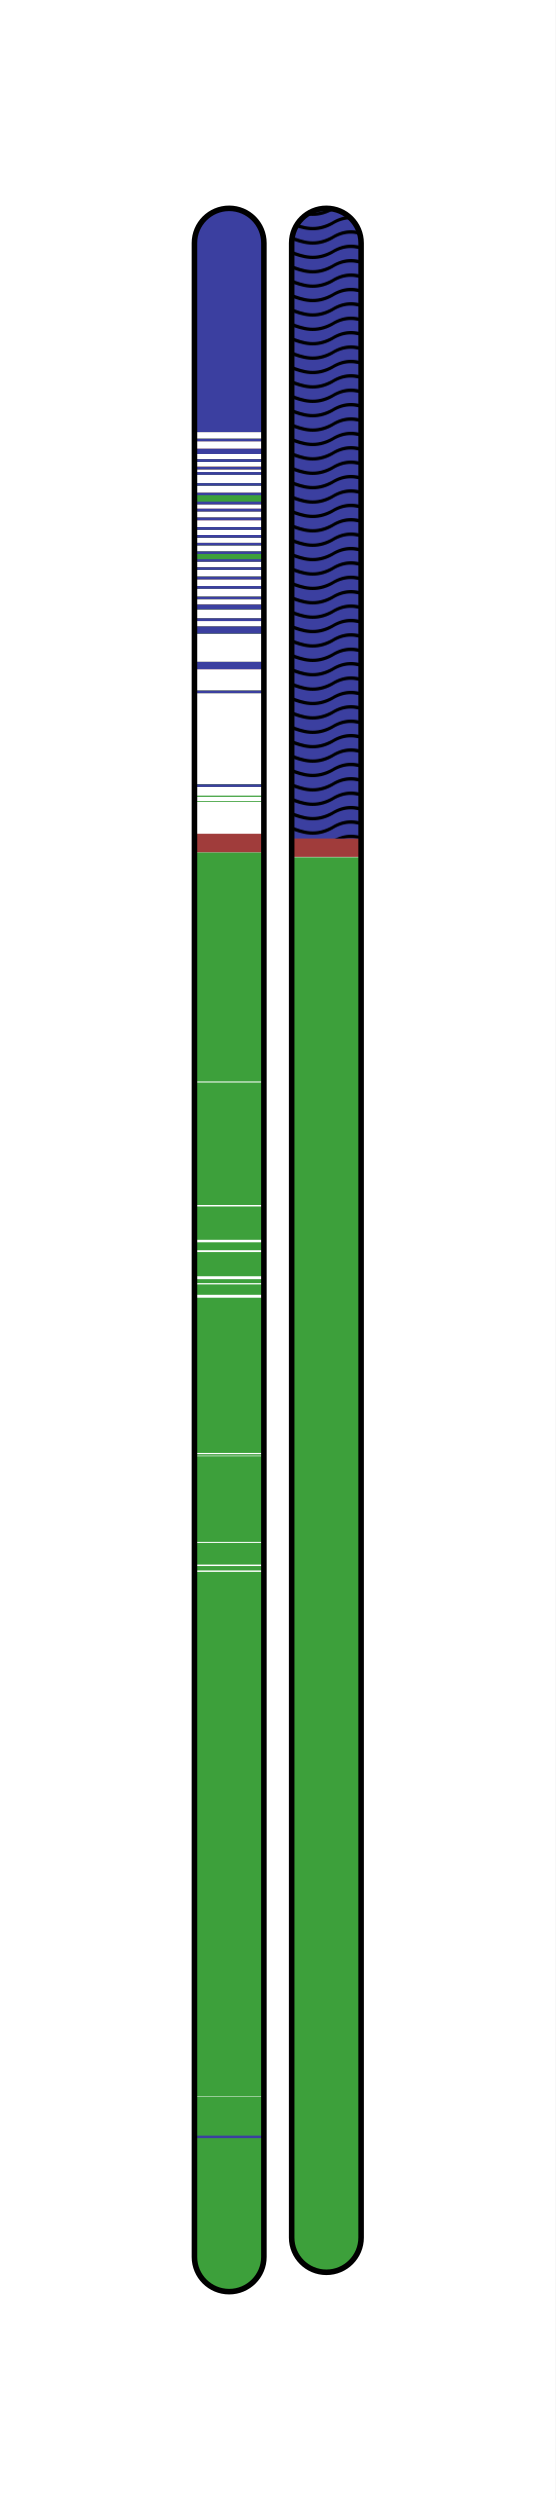
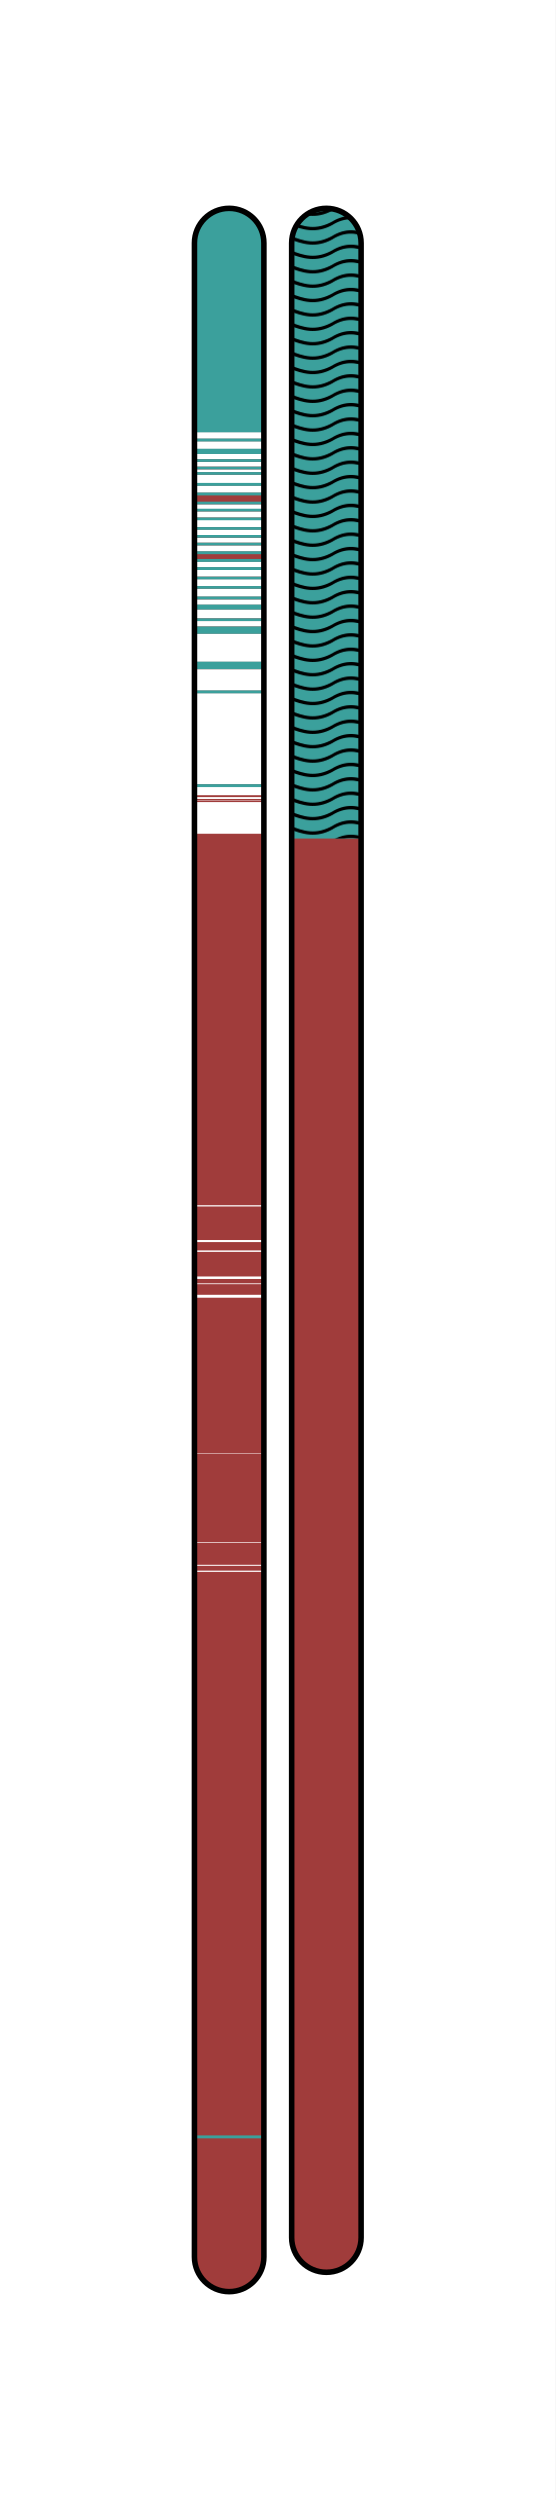
<svg xmlns="http://www.w3.org/2000/svg" xmlns:ns1="http://www.openswatchbook.org/uri/2009/osb" width="200" height="900.002" id="svg2" version="1.1">
  <defs id="defs4">
    <linearGradient id="linearGradient3755" ns1:paint="solid">
      <stop style="stop-color:#aa00ff;stop-opacity:1;" offset="0" id="stop3757" />
    </linearGradient>
  </defs>
  <g id="layer1">
    <defs id="defs6211">
      <pattern id="Polkadots-large" patternTransform="translate(0,0)scale(10,10)" height="10" width="10" patternUnits="userSpaceOnUse">
        <circle id="circle4936" r="0.45" cy="0.810" cx="2.567" style="fill:black;stroke:none" />
        <circle id="circle4938" r="0.45" cy="2.33" cx="3.048" style="fill:black;stroke:none" />
        <circle id="circle4940" r="0.45" cy="2.415" cx="4.418" style="fill:black;stroke:none" />
        <circle id="circle4942" r="0.45" cy="3.029" cx="1.844" style="fill:black;stroke:none" />
        <circle id="circle4944" r="0.45" cy="1.363" cx="6.08" style="fill:black;stroke:none" />
        <circle id="circle4946" r="0.45" cy="4.413" cx="5.819" style="fill:black;stroke:none" />
        <circle id="circle4948" r="0.45" cy="4.048" cx="4.305" style="fill:black;stroke:none" />
        <circle id="circle4950" r="0.45" cy="3.045" cx="5.541" style="fill:black;stroke:none" />
        <circle id="circle4952" r="0.45" cy="5.527" cx="4.785" style="fill:black;stroke:none" />
        <circle id="circle4954" r="0.45" cy="5.184" cx="2.667" style="fill:black;stroke:none" />
        <circle id="circle4956" r="0.45" cy="1.448" cx="7.965" style="fill:black;stroke:none" />
        <circle id="circle4958" r="0.45" cy="5.049" cx="7.047" style="fill:black;stroke:none" />
        <circle id="circle4960" r="0.45" cy="0.895" cx="4.340" style="fill:black;stroke:none" />
        <circle id="circle4962" r="0.45" cy="0.340" cx="7.125" style="fill:black;stroke:none" />
        <circle id="circle4964" r="0.45" cy="1.049" cx="9.553" style="fill:black;stroke:none" />
        <circle id="circle4966" r="0.45" cy="2.689" cx="7.006" style="fill:black;stroke:none" />
        <circle id="circle4968" r="0.45" cy="2.689" cx="8.909" style="fill:black;stroke:none" />
        <circle id="circle4970" r="0.45" cy="4.407" cx="9.315" style="fill:black;stroke:none" />
        <circle id="circle4972" r="0.45" cy="3.870" cx="7.820" style="fill:black;stroke:none" />
        <circle id="circle4974" r="0.45" cy="5.948" cx="8.270" style="fill:black;stroke:none" />
        <circle id="circle4976" r="0.45" cy="7.428" cx="7.973" style="fill:black;stroke:none" />
        <circle id="circle4978" r="0.45" cy="8.072" cx="9.342" style="fill:black;stroke:none" />
        <circle id="circle4980" r="0.45" cy="9.315" cx="8.206" style="fill:black;stroke:none" />
        <circle id="circle4982" r="0.45" cy="9.475" cx="9.682" style="fill:black;stroke:none" />
        <circle id="circle4984" r="0.45" cy="6.186" cx="9.688" style="fill:black;stroke:none" />
        <circle id="circle4986" r="0.45" cy="6.296" cx="3.379" style="fill:black;stroke:none" />
        <circle id="circle4988" r="0.45" cy="8.204" cx="2.871" style="fill:black;stroke:none" />
        <circle id="circle4990" r="0.45" cy="8.719" cx="4.59" style="fill:black;stroke:none" />
        <circle id="circle4992" r="0.45" cy="9.671" cx="3.181" style="fill:black;stroke:none" />
        <circle id="circle4994" r="0.45" cy="7.315" cx="5.734" style="fill:black;stroke:none" />
        <circle id="circle4996" r="0.45" cy="6.513" cx="6.707" style="fill:black;stroke:none" />
        <circle id="circle4998" r="0.45" cy="9.670" cx="5.730" style="fill:black;stroke:none" />
        <circle id="circle5000" r="0.45" cy="8.373" cx="6.535" style="fill:black;stroke:none" />
        <circle id="circle5002" r="0.45" cy="7.154" cx="4.37" style="fill:black;stroke:none" />
        <circle id="circle5004" r="0.45" cy="7.25" cx="0.622" style="fill:black;stroke:none" />
        <circle id="circle5006" r="0.45" cy="5.679" cx="0.831" style="fill:black;stroke:none" />
        <circle id="circle5008" r="0.45" cy="8.519" cx="1.257" style="fill:black;stroke:none" />
        <circle id="circle5010" r="0.45" cy="6.877" cx="1.989" style="fill:black;stroke:none" />
        <circle id="circle5012" r="0.45" cy="3.181" cx="0.374" style="fill:black;stroke:none" />
        <circle id="circle5014" r="0.45" cy="1.664" cx="1.166" style="fill:black;stroke:none" />
        <circle id="circle5016" r="0.45" cy="0.093" cx="1.151" style="fill:black;stroke:none" />
        <circle id="circle5018" r="0.45" cy="10.093" cx="1.151" style="fill:black;stroke:none" />
        <circle id="circle5020" r="0.45" cy="4.451" cx="1.302" style="fill:black;stroke:none" />
        <circle id="circle5022" r="0.45" cy="3.763" cx="3.047" style="fill:black;stroke:none" />
      </pattern>
    </defs>
    <defs id="ffff">
      <pattern id="Wavy" height="5.181" width="30.0" patternUnits="userSpaceOnUse">
        <path id="path5114" d="M 7.597,0.061 C 5.079,-0.187 2.656,0.302 -0.01,1.788 L -0.01,3.061 C 2.773,1.431 5.173,1.052 7.472,1.280 C 9.770,1.508 11.969,2.361 14.253,3.218 C 18.820,4.931 23.804,6.676 30.066,3.061 L 30.062,1.788 C 23.622,5.497 19.246,3.770 14.691,2.061 C 12.413,1.207 10.115,0.311 7.597,0.061 z " style="fill:black;stroke:none;" />
      </pattern>
    </defs>
    <defs id="defs6219">
      <pattern id="xtrace" height="20.0" width="20.0" patternUnits="userSpaceOnUse">
        <path style="fill:#000000;stroke:#000000;stroke-width:0.30;stroke-linecap:butt;stroke-linejoin:miter;stroke-opacity:1;stroke-miterlimit:0;stroke-dasharray:none;fill-opacity:1" d="m 0.0,10.0 25,-25.0 0,5 -25,25 z" id="path7213" />
        <path style="fill:#000000;fill-opacity:1;stroke:#000000;stroke-width:0.30;stroke-linecap:butt;stroke-linejoin:miter;stroke-miterlimit:0;stroke-opacity:1;stroke-dasharray:none" d="m 0.0,30.0 25,-25.0 0,5 -25,25 z" id="path7213-8" />
        <path style="fill:#000000;fill-opacity:1;stroke:#000000;stroke-width:0.30;stroke-linecap:butt;stroke-linejoin:miter;stroke-miterlimit:0;stroke-opacity:1;stroke-dasharray:none" d="m 0.0,50.0 25,-25.0 0,5 -25,25 z" id="path7213-9" />
        <path style="fill:#000000;fill-opacity:1;stroke:#000000;stroke-width:0.30;stroke-linecap:butt;stroke-linejoin:miter;stroke-miterlimit:0;stroke-opacity:1;stroke-dasharray:none" d="m 0.0,70.0 25,-25.0 0,5 -25,25 z" id="path7213-10" />
        <path style="fill:#000000;fill-opacity:1;stroke:#000000;stroke-width:0.30;stroke-linecap:butt;stroke-linejoin:miter;stroke-miterlimit:0;stroke-opacity:1;stroke-dasharray:none" d="m 0.0,90.0 25,-25.0 0,5 -25,25 z" id="path7213-11" />
        <path style="fill:#000000;fill-opacity:1;stroke:#000000;stroke-width:0.30;stroke-linecap:butt;stroke-linejoin:miter;stroke-miterlimit:0;stroke-opacity:1;stroke-dasharray:none" d="m m 0.0,110.0 25,-25.0 0,05 -25,25 z" id="path7213-12" />
      </pattern>
    </defs>
    <defs id="defs4">
      <pattern id="dallas" patternTransform="translate(106.5938,206.9062)" height="4.75" width="4.75" patternUnits="userSpaceOnUse">
        <path style="fill:none;stroke:#000000;stroke-width:1;stroke-linecap:butt;stroke-linejoin:miter;stroke-miterlimit:0;stroke-opacity:1;stroke-dasharray:none" d="m -0.008,2.376 4.763,0" id="path2985" />
        <path style="fill:none;stroke:#000000;stroke-width:1;stroke-linecap:butt;stroke-linejoin:miter;stroke-miterlimit:0;stroke-opacity:1;stroke-dasharray:none" d="m 2.373,-0.006 0,4.763" id="path2985-1" />
      </pattern>
    </defs>
    <defs id="defs4">
      <pattern id="lineX" patternTransform="translate(106.5938,206.9062)" height="4.75" width="4.75" patternUnits="userSpaceOnUse">
        <path style="fill:none;stroke:#000000;stroke-width:1;stroke-linecap:butt;stroke-linejoin:miter;stroke-miterlimit:0;stroke-opacity:1;stroke-dasharray:none" d="m -0.008,2.376 4.763,0" id="path2985" />
      </pattern>
    </defs>
    <defs id="defs4">
      <pattern id="stripeX" patternTransform="translate(106.5938,206.9062)" height="4.75" width="4.75" patternUnits="userSpaceOnUse">
        <path style="fill:none;stroke:#000000;stroke-width:1;stroke-linecap:butt;stroke-linejoin:miter;stroke-miterlimit:0;stroke-opacity:1;stroke-dasharray:none" d="m 2.373,-0.006 0,4.763" id="path2985-1" />
      </pattern>
    </defs>
    <rect style="fill:#ffffff;fill-opacity:1;stroke-width:2;stroke-miterlimit:4;stroke-dasharray:none" id="rect3777" width="200.00" height="900.00" x="0.00" y="0.00" ry="0" />
    <rect style="fill:#ffffff;fill-opacity:1;stroke-width:2;stroke-miterlimit:4;stroke-dasharray:none" id="rectx" width="25.00" height="750.00" x="70.00" y="75.00" ry="12.5" />
    <rect style="fill:#ffffff;fill-opacity:1;stroke-width:2;stroke-miterlimit:4;stroke-dasharray:none" id="rectx" width="25.00" height="743.03" x="70.00" y="75.00" ry="12.5" />
-     <rect style="fill:#A03C3B;fill-opacity:1;stroke-width:2;stroke-miterlimit:4;stroke-dasharray:none" id="rect3777" width="25.00" height="233.48" x="105.00" y="75.00" ry="0" />
+     <rect style="fill:#A03C3B;fill-opacity:1;stroke-width:2;stroke-miterlimit:4;stroke-dasharray:none" id="rect3777" width="25.00" height="743.03" x="105.00" y="75.00" ry="0" />
    <rect style="fill:#A03C3B;fill-opacity:1;stroke-width:2;stroke-miterlimit:4;stroke-dasharray:none" id="rect3777" width="25.00" height="80.55" x="70.00" y="75.00" ry="0" />
    <rect style="fill:#A03C3B;fill-opacity:1;stroke-width:2;stroke-miterlimit:4;stroke-dasharray:none" id="rect3777" width="25.00" height="0.90" x="70.00" y="157.95" ry="0" />
-     <rect style="fill:#A03C3B;fill-opacity:1;stroke-width:2;stroke-miterlimit:4;stroke-dasharray:none" id="rect3777" width="25.00" height="1.88" x="70.00" y="161.55" ry="0" />
+     <rect style="fill:#A03C3B;fill-opacity:1;stroke-width:2;stroke-miterlimit:4;stroke-dasharray:none" id="rect3777" width="25.00" height="1.73" x="70.00" y="161.63" ry="0" />
    <rect style="fill:#A03C3B;fill-opacity:1;stroke-width:2;stroke-miterlimit:4;stroke-dasharray:none" id="rect3777" width="25.00" height="0.98" x="70.00" y="165.30" ry="0" />
    <rect style="fill:#A03C3B;fill-opacity:1;stroke-width:2;stroke-miterlimit:4;stroke-dasharray:none" id="rect3777" width="25.00" height="0.98" x="70.00" y="168.00" ry="0" />
    <rect style="fill:#A03C3B;fill-opacity:1;stroke-width:2;stroke-miterlimit:4;stroke-dasharray:none" id="rect3777" width="25.00" height="0.98" x="70.00" y="169.95" ry="0" />
    <rect style="fill:#A03C3B;fill-opacity:1;stroke-width:2;stroke-miterlimit:4;stroke-dasharray:none" id="rect3777" width="25.00" height="0.90" x="70.00" y="173.93" ry="0" />
-     <rect style="fill:#A03C3B;fill-opacity:1;stroke-width:2;stroke-miterlimit:4;stroke-dasharray:none" id="rect3777" width="25.00" height="0.90" x="70.00" y="177.38" ry="0" />
-     <rect style="fill:#A03C3B;fill-opacity:1;stroke-width:2;stroke-miterlimit:4;stroke-dasharray:none" id="rect3777" width="25.00" height="0.98" x="70.00" y="180.60" ry="0" />
-     <rect style="fill:#A03C3B;fill-opacity:1;stroke-width:2;stroke-miterlimit:4;stroke-dasharray:none" id="rect3777" width="25.00" height="0.98" x="70.00" y="183.15" ry="0" />
-     <rect style="fill:#A03C3B;fill-opacity:1;stroke-width:2;stroke-miterlimit:4;stroke-dasharray:none" id="rect3777" width="25.00" height="0.98" x="70.00" y="186.30" ry="0" />
-     <rect style="fill:#A03C3B;fill-opacity:1;stroke-width:2;stroke-miterlimit:4;stroke-dasharray:none" id="rect3777" width="25.00" height="0.98" x="70.00" y="189.75" ry="0" />
-     <rect style="fill:#A03C3B;fill-opacity:1;stroke-width:2;stroke-miterlimit:4;stroke-dasharray:none" id="rect3777" width="25.00" height="0.98" x="70.00" y="192.60" ry="0" />
-     <rect style="fill:#A03C3B;fill-opacity:1;stroke-width:2;stroke-miterlimit:4;stroke-dasharray:none" id="rect3777" width="25.00" height="0.90" x="70.00" y="195.45" ry="0" />
-     <rect style="fill:#A03C3B;fill-opacity:1;stroke-width:2;stroke-miterlimit:4;stroke-dasharray:none" id="rect3777" width="25.00" height="0.90" x="70.00" y="198.53" ry="0" />
-     <rect style="fill:#A03C3B;fill-opacity:1;stroke-width:2;stroke-miterlimit:4;stroke-dasharray:none" id="rect3777" width="25.00" height="0.90" x="70.00" y="201.30" ry="0" />
+     <rect style="fill:#A03C3B;fill-opacity:1;stroke-width:2;stroke-miterlimit:4;stroke-dasharray:none" id="rect3777" width="25.00" height="4.20" x="70.00" y="177.38" ry="0" />
+     <rect style="fill:#A03C3B;fill-opacity:1;stroke-width:2;stroke-miterlimit:4;stroke-dasharray:none" id="rect3777" width="25.00" height="0.90" x="70.00" y="183.23" ry="0" />
+     <rect style="fill:#A03C3B;fill-opacity:1;stroke-width:2;stroke-miterlimit:4;stroke-dasharray:none" id="rect3777" width="25.00" height="0.90" x="70.00" y="186.30" ry="0" />
+     <rect style="fill:#A03C3B;fill-opacity:1;stroke-width:2;stroke-miterlimit:4;stroke-dasharray:none" id="rect3777" width="25.00" height="0.90" x="70.00" y="189.75" ry="0" />
+     <rect style="fill:#A03C3B;fill-opacity:1;stroke-width:2;stroke-miterlimit:4;stroke-dasharray:none" id="rect3777" width="25.00" height="0.90" x="70.00" y="192.68" ry="0" />
+     <rect style="fill:#A03C3B;fill-opacity:1;stroke-width:2;stroke-miterlimit:4;stroke-dasharray:none" id="rect3777" width="25.00" height="0.98" x="70.00" y="195.38" ry="0" />
+     <rect style="fill:#A03C3B;fill-opacity:1;stroke-width:2;stroke-miterlimit:4;stroke-dasharray:none" id="rect3777" width="25.00" height="3.68" x="70.00" y="198.53" ry="0" />
    <rect style="fill:#A03C3B;fill-opacity:1;stroke-width:2;stroke-miterlimit:4;stroke-dasharray:none" id="rect3777" width="25.00" height="0.90" x="70.00" y="204.23" ry="0" />
-     <rect style="fill:#A03C3B;fill-opacity:1;stroke-width:2;stroke-miterlimit:4;stroke-dasharray:none" id="rect3777" width="25.00" height="0.98" x="70.00" y="207.60" ry="0" />
+     <rect style="fill:#A03C3B;fill-opacity:1;stroke-width:2;stroke-miterlimit:4;stroke-dasharray:none" id="rect3777" width="25.00" height="0.90" x="70.00" y="207.60" ry="0" />
    <rect style="fill:#A03C3B;fill-opacity:1;stroke-width:2;stroke-miterlimit:4;stroke-dasharray:none" id="rect3777" width="25.00" height="0.98" x="70.00" y="210.98" ry="0" />
-     <rect style="fill:#A03C3B;fill-opacity:1;stroke-width:2;stroke-miterlimit:4;stroke-dasharray:none" id="rect3777" width="25.00" height="0.90" x="70.00" y="214.80" ry="0" />
-     <rect style="fill:#A03C3B;fill-opacity:1;stroke-width:2;stroke-miterlimit:4;stroke-dasharray:none" id="rect3777" width="25.00" height="1.73" x="70.00" y="217.65" ry="0" />
+     <rect style="fill:#A03C3B;fill-opacity:1;stroke-width:2;stroke-miterlimit:4;stroke-dasharray:none" id="rect3777" width="25.00" height="0.98" x="70.00" y="214.80" ry="0" />
+     <rect style="fill:#A03C3B;fill-opacity:1;stroke-width:2;stroke-miterlimit:4;stroke-dasharray:none" id="rect3777" width="25.00" height="1.65" x="70.00" y="217.73" ry="0" />
    <rect style="fill:#A03C3B;fill-opacity:1;stroke-width:2;stroke-miterlimit:4;stroke-dasharray:none" id="rect3777" width="25.00" height="0.98" x="70.00" y="222.60" ry="0" />
    <rect style="fill:#A03C3B;fill-opacity:1;stroke-width:2;stroke-miterlimit:4;stroke-dasharray:none" id="rect3777" width="25.00" height="2.55" x="70.00" y="225.53" ry="0" />
    <rect style="fill:#A03C3B;fill-opacity:1;stroke-width:2;stroke-miterlimit:4;stroke-dasharray:none" id="rect3777" width="25.00" height="2.63" x="70.00" y="238.28" ry="0" />
    <rect style="fill:#A03C3B;fill-opacity:1;stroke-width:2;stroke-miterlimit:4;stroke-dasharray:none" id="rect3777" width="25.00" height="0.90" x="70.00" y="248.63" ry="0" />
    <rect style="fill:#A03C3B;fill-opacity:1;stroke-width:2;stroke-miterlimit:4;stroke-dasharray:none" id="rect3777" width="25.00" height="0.90" x="70.00" y="282.38" ry="0" />
-     <rect style="fill:#A03C3B;fill-opacity:1;stroke-width:2;stroke-miterlimit:4;stroke-dasharray:none" id="rect3777" width="25.00" height="6.75" x="70.00" y="300.15" ry="0" />
-     <rect style="fill:#A03C3B;fill-opacity:1;stroke-width:2;stroke-miterlimit:4;stroke-dasharray:none" id="rect3777" width="25.00" height="0.90" x="70.00" y="768.83" ry="0" />
+     <rect style="fill:#A03C3B;fill-opacity:1;stroke-width:2;stroke-miterlimit:4;stroke-dasharray:none" id="rect3777" width="25.00" height="0.68" x="70.00" y="286.28" ry="0" />
+     <rect style="fill:#A03C3B;fill-opacity:1;stroke-width:2;stroke-miterlimit:4;stroke-dasharray:none" id="rect3777" width="25.00" height="0.38" x="70.00" y="287.63" ry="0" />
+     <rect style="fill:#A03C3B;fill-opacity:1;stroke-width:2;stroke-miterlimit:4;stroke-dasharray:none" id="rect3777" width="25.00" height="0.60" x="70.00" y="288.15" ry="0" />
+     <rect style="fill:#A03C3B;fill-opacity:1;stroke-width:2;stroke-miterlimit:4;stroke-dasharray:none" id="rect3777" width="25.00" height="133.73" x="70.00" y="300.15" ry="0" />
+     <rect style="fill:#A03C3B;fill-opacity:1;stroke-width:2;stroke-miterlimit:4;stroke-dasharray:none" id="rect3777" width="25.00" height="12.08" x="70.00" y="434.33" ry="0" />
+     <rect style="fill:#A03C3B;fill-opacity:1;stroke-width:2;stroke-miterlimit:4;stroke-dasharray:none" id="rect3777" width="25.00" height="3.00" x="70.00" y="447.15" ry="0" />
+     <rect style="fill:#A03C3B;fill-opacity:1;stroke-width:2;stroke-miterlimit:4;stroke-dasharray:none" id="rect3777" width="25.00" height="8.85" x="70.00" y="450.68" ry="0" />
+     <rect style="fill:#A03C3B;fill-opacity:1;stroke-width:2;stroke-miterlimit:4;stroke-dasharray:none" id="rect3777" width="25.00" height="1.58" x="70.00" y="460.43" ry="0" />
+     <rect style="fill:#A03C3B;fill-opacity:1;stroke-width:2;stroke-miterlimit:4;stroke-dasharray:none" id="rect3777" width="25.00" height="3.83" x="70.00" y="462.30" ry="0" />
+     <rect style="fill:#A03C3B;fill-opacity:1;stroke-width:2;stroke-miterlimit:4;stroke-dasharray:none" id="rect3777" width="25.00" height="56.03" x="70.00" y="467.18" ry="0" />
+     <rect style="fill:#A03C3B;fill-opacity:1;stroke-width:2;stroke-miterlimit:4;stroke-dasharray:none" id="rect3777" width="25.00" height="31.80" x="70.00" y="523.35" ry="0" />
+     <rect style="fill:#A03C3B;fill-opacity:1;stroke-width:2;stroke-miterlimit:4;stroke-dasharray:none" id="rect3777" width="25.00" height="7.95" x="70.00" y="555.38" ry="0" />
+     <rect style="fill:#A03C3B;fill-opacity:1;stroke-width:2;stroke-miterlimit:4;stroke-dasharray:none" id="rect3777" width="25.00" height="1.73" x="70.00" y="563.70" ry="0" />
+     <rect style="fill:#A03C3B;fill-opacity:1;stroke-width:2;stroke-miterlimit:4;stroke-dasharray:none" id="rect3777" width="25.00" height="258.60" x="70.00" y="565.88" ry="0" />
    <rect style="fill:#A03C3B;fill-opacity:1;stroke-width:2;stroke-miterlimit:4;stroke-dasharray:none" id="rect3777" width="25.00" height="0.08" x="70.00" y="824.85" ry="0" />
-     <rect style="fill:#3DA03B;fill-opacity:1;stroke-width:2;stroke-miterlimit:4;stroke-dasharray:none" id="rect3777" width="25.00" height="509.40" x="105.00" y="308.63" ry="0" />
-     <rect style="fill:#3DA03B;fill-opacity:1;stroke-width:2;stroke-miterlimit:4;stroke-dasharray:none" id="rect3777" width="25.00" height="80.55" x="70.00" y="75.00" ry="0" />
-     <rect style="fill:#3DA03B;fill-opacity:1;stroke-width:2;stroke-miterlimit:4;stroke-dasharray:none" id="rect3777" width="25.00" height="0.83" x="70.00" y="157.95" ry="0" />
-     <rect style="fill:#3DA03B;fill-opacity:1;stroke-width:2;stroke-miterlimit:4;stroke-dasharray:none" id="rect3777" width="25.00" height="1.73" x="70.00" y="161.63" ry="0" />
-     <rect style="fill:#3DA03B;fill-opacity:1;stroke-width:2;stroke-miterlimit:4;stroke-dasharray:none" id="rect3777" width="25.00" height="0.83" x="70.00" y="165.38" ry="0" />
-     <rect style="fill:#3DA03B;fill-opacity:1;stroke-width:2;stroke-miterlimit:4;stroke-dasharray:none" id="rect3777" width="25.00" height="0.83" x="70.00" y="168.08" ry="0" />
-     <rect style="fill:#3DA03B;fill-opacity:1;stroke-width:2;stroke-miterlimit:4;stroke-dasharray:none" id="rect3777" width="25.00" height="0.83" x="70.00" y="170.03" ry="0" />
-     <rect style="fill:#3DA03B;fill-opacity:1;stroke-width:2;stroke-miterlimit:4;stroke-dasharray:none" id="rect3777" width="25.00" height="0.90" x="70.00" y="173.93" ry="0" />
-     <rect style="fill:#3DA03B;fill-opacity:1;stroke-width:2;stroke-miterlimit:4;stroke-dasharray:none" id="rect3777" width="25.00" height="4.05" x="70.00" y="177.45" ry="0" />
-     <rect style="fill:#3DA03B;fill-opacity:1;stroke-width:2;stroke-miterlimit:4;stroke-dasharray:none" id="rect3777" width="25.00" height="0.83" x="70.00" y="183.23" ry="0" />
-     <rect style="fill:#3DA03B;fill-opacity:1;stroke-width:2;stroke-miterlimit:4;stroke-dasharray:none" id="rect3777" width="25.00" height="0.83" x="70.00" y="186.38" ry="0" />
-     <rect style="fill:#3DA03B;fill-opacity:1;stroke-width:2;stroke-miterlimit:4;stroke-dasharray:none" id="rect3777" width="25.00" height="0.83" x="70.00" y="189.83" ry="0" />
-     <rect style="fill:#3DA03B;fill-opacity:1;stroke-width:2;stroke-miterlimit:4;stroke-dasharray:none" id="rect3777" width="25.00" height="0.83" x="70.00" y="192.68" ry="0" />
-     <rect style="fill:#3DA03B;fill-opacity:1;stroke-width:2;stroke-miterlimit:4;stroke-dasharray:none" id="rect3777" width="25.00" height="0.90" x="70.00" y="195.45" ry="0" />
-     <rect style="fill:#3DA03B;fill-opacity:1;stroke-width:2;stroke-miterlimit:4;stroke-dasharray:none" id="rect3777" width="25.00" height="3.60" x="70.00" y="198.53" ry="0" />
-     <rect style="fill:#3DA03B;fill-opacity:1;stroke-width:2;stroke-miterlimit:4;stroke-dasharray:none" id="rect3777" width="25.00" height="0.83" x="70.00" y="204.30" ry="0" />
-     <rect style="fill:#3DA03B;fill-opacity:1;stroke-width:2;stroke-miterlimit:4;stroke-dasharray:none" id="rect3777" width="25.00" height="0.90" x="70.00" y="207.60" ry="0" />
-     <rect style="fill:#3DA03B;fill-opacity:1;stroke-width:2;stroke-miterlimit:4;stroke-dasharray:none" id="rect3777" width="25.00" height="0.83" x="70.00" y="211.05" ry="0" />
-     <rect style="fill:#3DA03B;fill-opacity:1;stroke-width:2;stroke-miterlimit:4;stroke-dasharray:none" id="rect3777" width="25.00" height="0.90" x="70.00" y="214.80" ry="0" />
-     <rect style="fill:#3DA03B;fill-opacity:1;stroke-width:2;stroke-miterlimit:4;stroke-dasharray:none" id="rect3777" width="25.00" height="1.65" x="70.00" y="217.73" ry="0" />
-     <rect style="fill:#3DA03B;fill-opacity:1;stroke-width:2;stroke-miterlimit:4;stroke-dasharray:none" id="rect3777" width="25.00" height="0.83" x="70.00" y="222.68" ry="0" />
-     <rect style="fill:#3DA03B;fill-opacity:1;stroke-width:2;stroke-miterlimit:4;stroke-dasharray:none" id="rect3777" width="25.00" height="2.48" x="70.00" y="225.60" ry="0" />
-     <rect style="fill:#3DA03B;fill-opacity:1;stroke-width:2;stroke-miterlimit:4;stroke-dasharray:none" id="rect3777" width="25.00" height="2.55" x="70.00" y="238.28" ry="0" />
-     <rect style="fill:#3DA03B;fill-opacity:1;stroke-width:2;stroke-miterlimit:4;stroke-dasharray:none" id="rect3777" width="25.00" height="0.90" x="70.00" y="248.63" ry="0" />
-     <rect style="fill:#3DA03B;fill-opacity:1;stroke-width:2;stroke-miterlimit:4;stroke-dasharray:none" id="rect3777" width="25.00" height="0.83" x="70.00" y="282.38" ry="0" />
-     <rect style="fill:#3DA03B;fill-opacity:1;stroke-width:2;stroke-miterlimit:4;stroke-dasharray:none" id="rect3777" width="25.00" height="0.45" x="70.00" y="286.43" ry="0" />
-     <rect style="fill:#3DA03B;fill-opacity:1;stroke-width:2;stroke-miterlimit:4;stroke-dasharray:none" id="rect3777" width="25.00" height="0.30" x="70.00" y="288.38" ry="0" />
-     <rect style="fill:#3DA03B;fill-opacity:1;stroke-width:2;stroke-miterlimit:4;stroke-dasharray:none" id="rect3777" width="25.00" height="82.43" x="70.00" y="306.90" ry="0" />
-     <rect style="fill:#3DA03B;fill-opacity:1;stroke-width:2;stroke-miterlimit:4;stroke-dasharray:none" id="rect3777" width="25.00" height="44.10" x="70.00" y="389.70" ry="0" />
-     <rect style="fill:#3DA03B;fill-opacity:1;stroke-width:2;stroke-miterlimit:4;stroke-dasharray:none" id="rect3777" width="25.00" height="12.00" x="70.00" y="434.33" ry="0" />
-     <rect style="fill:#3DA03B;fill-opacity:1;stroke-width:2;stroke-miterlimit:4;stroke-dasharray:none" id="rect3777" width="25.00" height="2.85" x="70.00" y="447.23" ry="0" />
-     <rect style="fill:#3DA03B;fill-opacity:1;stroke-width:2;stroke-miterlimit:4;stroke-dasharray:none" id="rect3777" width="25.00" height="8.70" x="70.00" y="450.75" ry="0" />
-     <rect style="fill:#3DA03B;fill-opacity:1;stroke-width:2;stroke-miterlimit:4;stroke-dasharray:none" id="rect3777" width="25.00" height="1.43" x="70.00" y="460.50" ry="0" />
-     <rect style="fill:#3DA03B;fill-opacity:1;stroke-width:2;stroke-miterlimit:4;stroke-dasharray:none" id="rect3777" width="25.00" height="3.75" x="70.00" y="462.38" ry="0" />
-     <rect style="fill:#3DA03B;fill-opacity:1;stroke-width:2;stroke-miterlimit:4;stroke-dasharray:none" id="rect3777" width="25.00" height="55.88" x="70.00" y="467.18" ry="0" />
-     <rect style="fill:#3DA03B;fill-opacity:1;stroke-width:2;stroke-miterlimit:4;stroke-dasharray:none" id="rect3777" width="25.00" height="0.53" x="70.00" y="523.50" ry="0" />
-     <rect style="fill:#3DA03B;fill-opacity:1;stroke-width:2;stroke-miterlimit:4;stroke-dasharray:none" id="rect3777" width="25.00" height="30.83" x="70.00" y="524.25" ry="0" />
-     <rect style="fill:#3DA03B;fill-opacity:1;stroke-width:2;stroke-miterlimit:4;stroke-dasharray:none" id="rect3777" width="25.00" height="7.80" x="70.00" y="555.45" ry="0" />
-     <rect style="fill:#3DA03B;fill-opacity:1;stroke-width:2;stroke-miterlimit:4;stroke-dasharray:none" id="rect3777" width="25.00" height="1.58" x="70.00" y="563.78" ry="0" />
-     <rect style="fill:#3DA03B;fill-opacity:1;stroke-width:2;stroke-miterlimit:4;stroke-dasharray:none" id="rect3777" width="25.00" height="188.85" x="70.00" y="565.88" ry="0" />
-     <rect style="fill:#3DA03B;fill-opacity:1;stroke-width:2;stroke-miterlimit:4;stroke-dasharray:none" id="rect3777" width="25.00" height="69.53" x="70.00" y="754.88" ry="0" />
-     <rect style="fill:#3DA03B;fill-opacity:1;stroke-width:2;stroke-miterlimit:4;stroke-dasharray:none" id="rect3777" width="25.00" height="0.00" x="70.00" y="824.93" ry="0" />
-     <rect style="fill:#3B3FA0;fill-opacity:1;stroke-width:2;stroke-miterlimit:4;stroke-dasharray:none" id="rect3777" width="25.00" height="226.88" x="105.00" y="75.00" ry="0" />
+     <rect style="fill:#3BA09C;fill-opacity:1;stroke-width:2;stroke-miterlimit:4;stroke-dasharray:none" id="rect3777" width="25.00" height="226.88" x="105.00" y="75.00" ry="0" />
    <rect style="fill-opacity:1;stroke-width:2;stroke-miterlimit:4;stroke-dasharray:none;fill:url(#Wavy);fill-rule:nonzero;opacity:1" id="rect6217" width="25.00" height="226.88" x="105.00" y="75.00" ry="0" />
-     <rect style="fill:#3B3FA0;fill-opacity:1;stroke-width:2;stroke-miterlimit:4;stroke-dasharray:none" id="rect3777" width="25.00" height="80.55" x="70.00" y="75.00" ry="0" />
-     <rect style="fill:#3B3FA0;fill-opacity:1;stroke-width:2;stroke-miterlimit:4;stroke-dasharray:none" id="rect3777" width="25.00" height="0.90" x="70.00" y="157.95" ry="0" />
-     <rect style="fill:#3B3FA0;fill-opacity:1;stroke-width:2;stroke-miterlimit:4;stroke-dasharray:none" id="rect3777" width="25.00" height="1.88" x="70.00" y="161.55" ry="0" />
-     <rect style="fill:#3B3FA0;fill-opacity:1;stroke-width:2;stroke-miterlimit:4;stroke-dasharray:none" id="rect3777" width="25.00" height="0.98" x="70.00" y="165.30" ry="0" />
-     <rect style="fill:#3B3FA0;fill-opacity:1;stroke-width:2;stroke-miterlimit:4;stroke-dasharray:none" id="rect3777" width="25.00" height="0.90" x="70.00" y="168.08" ry="0" />
-     <rect style="fill:#3B3FA0;fill-opacity:1;stroke-width:2;stroke-miterlimit:4;stroke-dasharray:none" id="rect3777" width="25.00" height="0.98" x="70.00" y="169.95" ry="0" />
-     <rect style="fill:#3B3FA0;fill-opacity:1;stroke-width:2;stroke-miterlimit:4;stroke-dasharray:none" id="rect3777" width="25.00" height="0.90" x="70.00" y="173.93" ry="0" />
-     <rect style="fill:#3B3FA0;fill-opacity:1;stroke-width:2;stroke-miterlimit:4;stroke-dasharray:none" id="rect3777" width="25.00" height="0.90" x="70.00" y="177.38" ry="0" />
-     <rect style="fill:#3B3FA0;fill-opacity:1;stroke-width:2;stroke-miterlimit:4;stroke-dasharray:none" id="rect3777" width="25.00" height="0.98" x="70.00" y="180.60" ry="0" />
-     <rect style="fill:#3B3FA0;fill-opacity:1;stroke-width:2;stroke-miterlimit:4;stroke-dasharray:none" id="rect3777" width="25.00" height="0.98" x="70.00" y="183.15" ry="0" />
-     <rect style="fill:#3B3FA0;fill-opacity:1;stroke-width:2;stroke-miterlimit:4;stroke-dasharray:none" id="rect3777" width="25.00" height="0.98" x="70.00" y="186.30" ry="0" />
-     <rect style="fill:#3B3FA0;fill-opacity:1;stroke-width:2;stroke-miterlimit:4;stroke-dasharray:none" id="rect3777" width="25.00" height="0.98" x="70.00" y="189.75" ry="0" />
-     <rect style="fill:#3B3FA0;fill-opacity:1;stroke-width:2;stroke-miterlimit:4;stroke-dasharray:none" id="rect3777" width="25.00" height="0.98" x="70.00" y="192.60" ry="0" />
-     <rect style="fill:#3B3FA0;fill-opacity:1;stroke-width:2;stroke-miterlimit:4;stroke-dasharray:none" id="rect3777" width="25.00" height="0.90" x="70.00" y="195.45" ry="0" />
-     <rect style="fill:#3B3FA0;fill-opacity:1;stroke-width:2;stroke-miterlimit:4;stroke-dasharray:none" id="rect3777" width="25.00" height="0.90" x="70.00" y="198.53" ry="0" />
-     <rect style="fill:#3B3FA0;fill-opacity:1;stroke-width:2;stroke-miterlimit:4;stroke-dasharray:none" id="rect3777" width="25.00" height="0.90" x="70.00" y="201.30" ry="0" />
-     <rect style="fill:#3B3FA0;fill-opacity:1;stroke-width:2;stroke-miterlimit:4;stroke-dasharray:none" id="rect3777" width="25.00" height="0.90" x="70.00" y="204.23" ry="0" />
-     <rect style="fill:#3B3FA0;fill-opacity:1;stroke-width:2;stroke-miterlimit:4;stroke-dasharray:none" id="rect3777" width="25.00" height="0.98" x="70.00" y="207.60" ry="0" />
-     <rect style="fill:#3B3FA0;fill-opacity:1;stroke-width:2;stroke-miterlimit:4;stroke-dasharray:none" id="rect3777" width="25.00" height="0.98" x="70.00" y="210.98" ry="0" />
-     <rect style="fill:#3B3FA0;fill-opacity:1;stroke-width:2;stroke-miterlimit:4;stroke-dasharray:none" id="rect3777" width="25.00" height="0.90" x="70.00" y="214.80" ry="0" />
-     <rect style="fill:#3B3FA0;fill-opacity:1;stroke-width:2;stroke-miterlimit:4;stroke-dasharray:none" id="rect3777" width="25.00" height="1.73" x="70.00" y="217.65" ry="0" />
-     <rect style="fill:#3B3FA0;fill-opacity:1;stroke-width:2;stroke-miterlimit:4;stroke-dasharray:none" id="rect3777" width="25.00" height="0.98" x="70.00" y="222.60" ry="0" />
-     <rect style="fill:#3B3FA0;fill-opacity:1;stroke-width:2;stroke-miterlimit:4;stroke-dasharray:none" id="rect3777" width="25.00" height="2.55" x="70.00" y="225.53" ry="0" />
-     <rect style="fill:#3B3FA0;fill-opacity:1;stroke-width:2;stroke-miterlimit:4;stroke-dasharray:none" id="rect3777" width="25.00" height="2.63" x="70.00" y="238.28" ry="0" />
-     <rect style="fill:#3B3FA0;fill-opacity:1;stroke-width:2;stroke-miterlimit:4;stroke-dasharray:none" id="rect3777" width="25.00" height="0.90" x="70.00" y="248.63" ry="0" />
-     <rect style="fill:#3B3FA0;fill-opacity:1;stroke-width:2;stroke-miterlimit:4;stroke-dasharray:none" id="rect3777" width="25.00" height="0.90" x="70.00" y="282.38" ry="0" />
-     <rect style="fill:#3B3FA0;fill-opacity:1;stroke-width:2;stroke-miterlimit:4;stroke-dasharray:none" id="rect3777" width="25.00" height="0.90" x="70.00" y="768.83" ry="0" />
-     <rect style="fill:#3B3FA0;fill-opacity:1;stroke-width:2;stroke-miterlimit:4;stroke-dasharray:none" id="rect3777" width="25.00" height="0.08" x="70.00" y="824.85" ry="0" />
+     <rect style="fill:#3BA09C;fill-opacity:1;stroke-width:2;stroke-miterlimit:4;stroke-dasharray:none" id="rect3777" width="25.00" height="80.63" x="70.00" y="75.00" ry="0" />
+     <rect style="fill:#3BA09C;fill-opacity:1;stroke-width:2;stroke-miterlimit:4;stroke-dasharray:none" id="rect3777" width="25.00" height="1.05" x="70.00" y="157.88" ry="0" />
+     <rect style="fill:#3BA09C;fill-opacity:1;stroke-width:2;stroke-miterlimit:4;stroke-dasharray:none" id="rect3777" width="25.00" height="1.88" x="70.00" y="161.55" ry="0" />
+     <rect style="fill:#3BA09C;fill-opacity:1;stroke-width:2;stroke-miterlimit:4;stroke-dasharray:none" id="rect3777" width="25.00" height="0.98" x="70.00" y="165.30" ry="0" />
+     <rect style="fill:#3BA09C;fill-opacity:1;stroke-width:2;stroke-miterlimit:4;stroke-dasharray:none" id="rect3777" width="25.00" height="0.98" x="70.00" y="168.00" ry="0" />
+     <rect style="fill:#3BA09C;fill-opacity:1;stroke-width:2;stroke-miterlimit:4;stroke-dasharray:none" id="rect3777" width="25.00" height="0.98" x="70.00" y="169.95" ry="0" />
+     <rect style="fill:#3BA09C;fill-opacity:1;stroke-width:2;stroke-miterlimit:4;stroke-dasharray:none" id="rect3777" width="25.00" height="1.05" x="70.00" y="173.85" ry="0" />
+     <rect style="fill:#3BA09C;fill-opacity:1;stroke-width:2;stroke-miterlimit:4;stroke-dasharray:none" id="rect3777" width="25.00" height="1.05" x="70.00" y="177.30" ry="0" />
+     <rect style="fill:#3BA09C;fill-opacity:1;stroke-width:2;stroke-miterlimit:4;stroke-dasharray:none" id="rect3777" width="25.00" height="0.98" x="70.00" y="180.60" ry="0" />
+     <rect style="fill:#3BA09C;fill-opacity:1;stroke-width:2;stroke-miterlimit:4;stroke-dasharray:none" id="rect3777" width="25.00" height="0.98" x="70.00" y="183.15" ry="0" />
+     <rect style="fill:#3BA09C;fill-opacity:1;stroke-width:2;stroke-miterlimit:4;stroke-dasharray:none" id="rect3777" width="25.00" height="0.98" x="70.00" y="186.30" ry="0" />
+     <rect style="fill:#3BA09C;fill-opacity:1;stroke-width:2;stroke-miterlimit:4;stroke-dasharray:none" id="rect3777" width="25.00" height="0.98" x="70.00" y="189.75" ry="0" />
+     <rect style="fill:#3BA09C;fill-opacity:1;stroke-width:2;stroke-miterlimit:4;stroke-dasharray:none" id="rect3777" width="25.00" height="0.98" x="70.00" y="192.60" ry="0" />
+     <rect style="fill:#3BA09C;fill-opacity:1;stroke-width:2;stroke-miterlimit:4;stroke-dasharray:none" id="rect3777" width="25.00" height="0.98" x="70.00" y="195.38" ry="0" />
+     <rect style="fill:#3BA09C;fill-opacity:1;stroke-width:2;stroke-miterlimit:4;stroke-dasharray:none" id="rect3777" width="25.00" height="1.05" x="70.00" y="198.45" ry="0" />
+     <rect style="fill:#3BA09C;fill-opacity:1;stroke-width:2;stroke-miterlimit:4;stroke-dasharray:none" id="rect3777" width="25.00" height="1.05" x="70.00" y="201.23" ry="0" />
+     <rect style="fill:#3BA09C;fill-opacity:1;stroke-width:2;stroke-miterlimit:4;stroke-dasharray:none" id="rect3777" width="25.00" height="1.05" x="70.00" y="204.15" ry="0" />
+     <rect style="fill:#3BA09C;fill-opacity:1;stroke-width:2;stroke-miterlimit:4;stroke-dasharray:none" id="rect3777" width="25.00" height="0.98" x="70.00" y="207.60" ry="0" />
+     <rect style="fill:#3BA09C;fill-opacity:1;stroke-width:2;stroke-miterlimit:4;stroke-dasharray:none" id="rect3777" width="25.00" height="0.98" x="70.00" y="210.98" ry="0" />
+     <rect style="fill:#3BA09C;fill-opacity:1;stroke-width:2;stroke-miterlimit:4;stroke-dasharray:none" id="rect3777" width="25.00" height="1.05" x="70.00" y="214.73" ry="0" />
+     <rect style="fill:#3BA09C;fill-opacity:1;stroke-width:2;stroke-miterlimit:4;stroke-dasharray:none" id="rect3777" width="25.00" height="1.80" x="70.00" y="217.65" ry="0" />
+     <rect style="fill:#3BA09C;fill-opacity:1;stroke-width:2;stroke-miterlimit:4;stroke-dasharray:none" id="rect3777" width="25.00" height="0.98" x="70.00" y="222.60" ry="0" />
+     <rect style="fill:#3BA09C;fill-opacity:1;stroke-width:2;stroke-miterlimit:4;stroke-dasharray:none" id="rect3777" width="25.00" height="2.63" x="70.00" y="225.53" ry="0" />
+     <rect style="fill:#3BA09C;fill-opacity:1;stroke-width:2;stroke-miterlimit:4;stroke-dasharray:none" id="rect3777" width="25.00" height="2.70" x="70.00" y="238.20" ry="0" />
+     <rect style="fill:#3BA09C;fill-opacity:1;stroke-width:2;stroke-miterlimit:4;stroke-dasharray:none" id="rect3777" width="25.00" height="1.05" x="70.00" y="248.55" ry="0" />
+     <rect style="fill:#3BA09C;fill-opacity:1;stroke-width:2;stroke-miterlimit:4;stroke-dasharray:none" id="rect3777" width="25.00" height="1.05" x="70.00" y="282.30" ry="0" />
+     <rect style="fill:#3BA09C;fill-opacity:1;stroke-width:2;stroke-miterlimit:4;stroke-dasharray:none" id="rect3777" width="25.00" height="1.05" x="70.00" y="768.75" ry="0" />
+     <rect style="fill:#3BA09C;fill-opacity:1;stroke-width:2;stroke-miterlimit:4;stroke-dasharray:none" id="rect3777" width="25.00" height="0.15" x="70.00" y="824.78" ry="0" />
    <path d="m 69.50,74.50 0,13.00 c 0, -8.31 6.69, -13.00 13.00, -13.00 l -13.00,0 z m 13.00,0 c 8.31,0 13.00,6.69 13.00,13.00 l 0,-13.00 -13.00,0 z" id="rect3787" style="fill:#fff;fill-opacity:1;fill-rule:nonzero;stroke:none" />
    <path d="m 95.50,825.50 0,-13.00 c 0,8.31 -6.69, 13.00 -13.00, 13.00 l 13.00,0 z m -13.00,0 c -8.31,0 -13.00,-6.69 -13.00,-13.00 l 0,13.00 13.00,0 z" id="rect3787" style="fill:#fff;fill-opacity:1;fill-rule:nonzero;stroke:none" />
    <rect style="fill:none;stroke:#000000;stroke-width:2;stroke-linecap:butt;stroke-linejoin:miter;stroke-miterlimit:4;stroke-opacity:1;stroke-dasharray:none" id="rect2985" width="25.00" height="750.00" x="70.00" y="75.00" ry="12.5" />
    <path d="m 104.50,74.50 0,13.00 c 0, -8.31 6.69, -13.00 13.00, -13.00 l -13.00,0 z m 13.00,0 c 8.31,0 13.00,6.69 13.00,13.00 l 0,-13.00 -13.00,0 z" id="rect3787" style="fill:#fff;fill-opacity:1;fill-rule:nonzero;stroke:none" />
    <path d="m 130.50,818.53 0,-13.00 c 0,8.31 -6.69, 13.00 -13.00, 13.00 l 13.00,0 z m -13.00,0 c -8.31,0 -13.00,-6.69 -13.00,-13.00 l 0,13.00 13.00,0 z" id="rect3787" style="fill:#fff;fill-opacity:1;fill-rule:nonzero;stroke:none" />
    <rect style="fill:none;stroke:#000000;stroke-width:2;stroke-linecap:butt;stroke-linejoin:miter;stroke-miterlimit:4;stroke-opacity:1;stroke-dasharray:none" id="rect2985" width="25.00" height="743.03" x="105.00" y="75.00" ry="12.5" />
  </g>
</svg>
